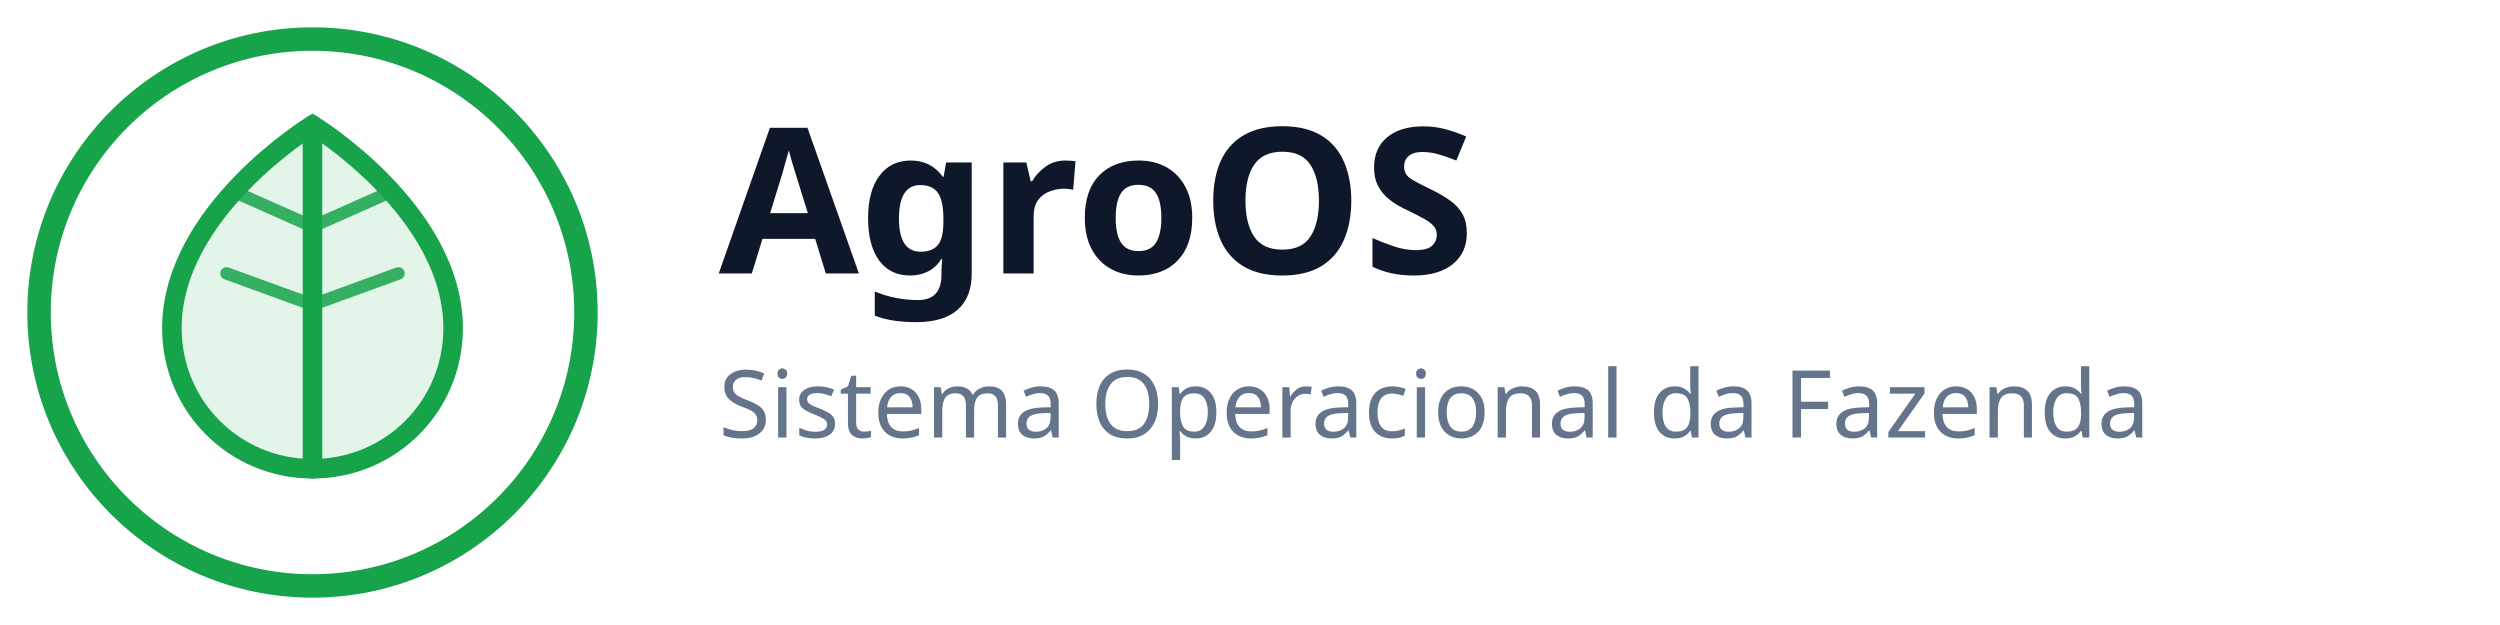
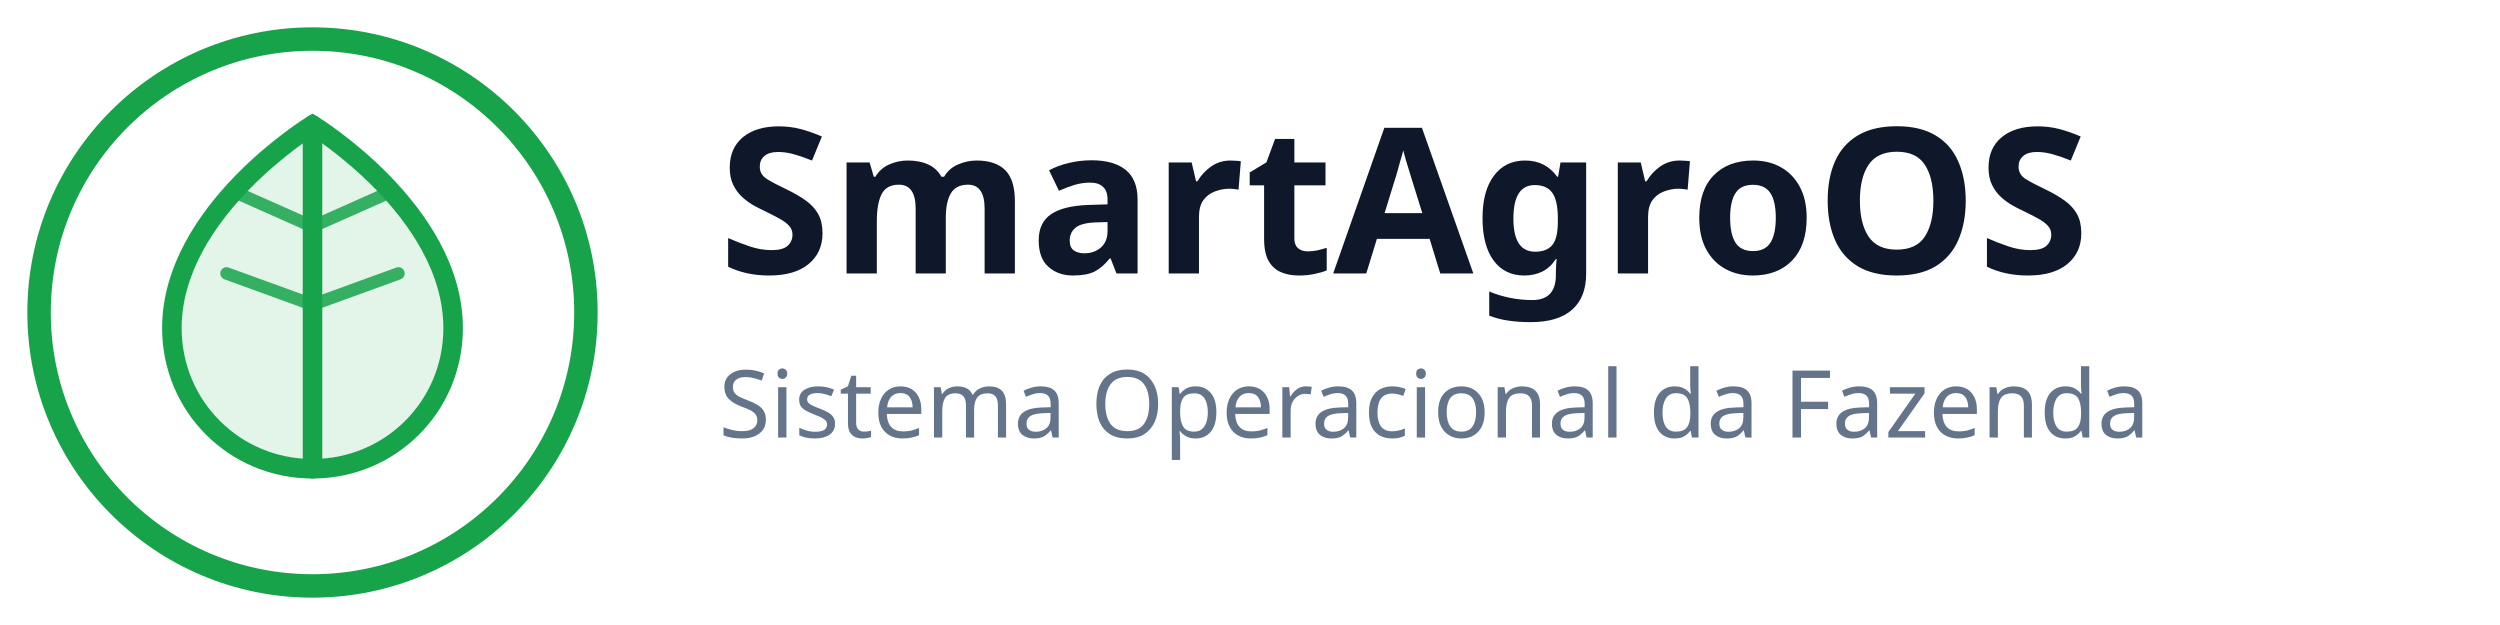
<svg xmlns="http://www.w3.org/2000/svg" viewBox="0 0 320 80">
  <circle cx="40" cy="40" r="35" stroke="#16a34a" stroke-width="3" fill="none" />
  <path d="M40 16 C40 16 22 27 22 42 C22 52 30 60 40 60 C50 60 58 52 58 42 C58 27 40 16 40 16Z" fill="rgba(22,163,74,0.12)" stroke="#16a34a" stroke-width="2.5" />
  <line x1="40" y1="16" x2="40" y2="60" stroke="#16a34a" stroke-width="2.5" stroke-linecap="round" />
  <line x1="40" y1="29" x2="31" y2="25" stroke="#16a34a" stroke-width="1.6" stroke-linecap="round" opacity="0.85" />
  <line x1="40" y1="29" x2="49" y2="25" stroke="#16a34a" stroke-width="1.6" stroke-linecap="round" opacity="0.85" />
  <line x1="40" y1="39" x2="29" y2="35" stroke="#16a34a" stroke-width="1.6" stroke-linecap="round" opacity="0.85" />
  <line x1="40" y1="39" x2="51" y2="35" stroke="#16a34a" stroke-width="1.6" stroke-linecap="round" opacity="0.85" />
-   <text x="92" y="35" font-family="Montserrat, sans-serif" font-size="26" font-weight="800" fill="#0f172a">AgroOS</text>
+   <text x="92" y="35" font-family="Montserrat, sans-serif" font-size="26" font-weight="800" fill="#0f172a">SmartAgroOS</text>
  <text x="92" y="56" font-family="Montserrat, sans-serif" font-size="12" font-weight="500" fill="#64748b">Sistema Operacional da Fazenda</text>
</svg>
